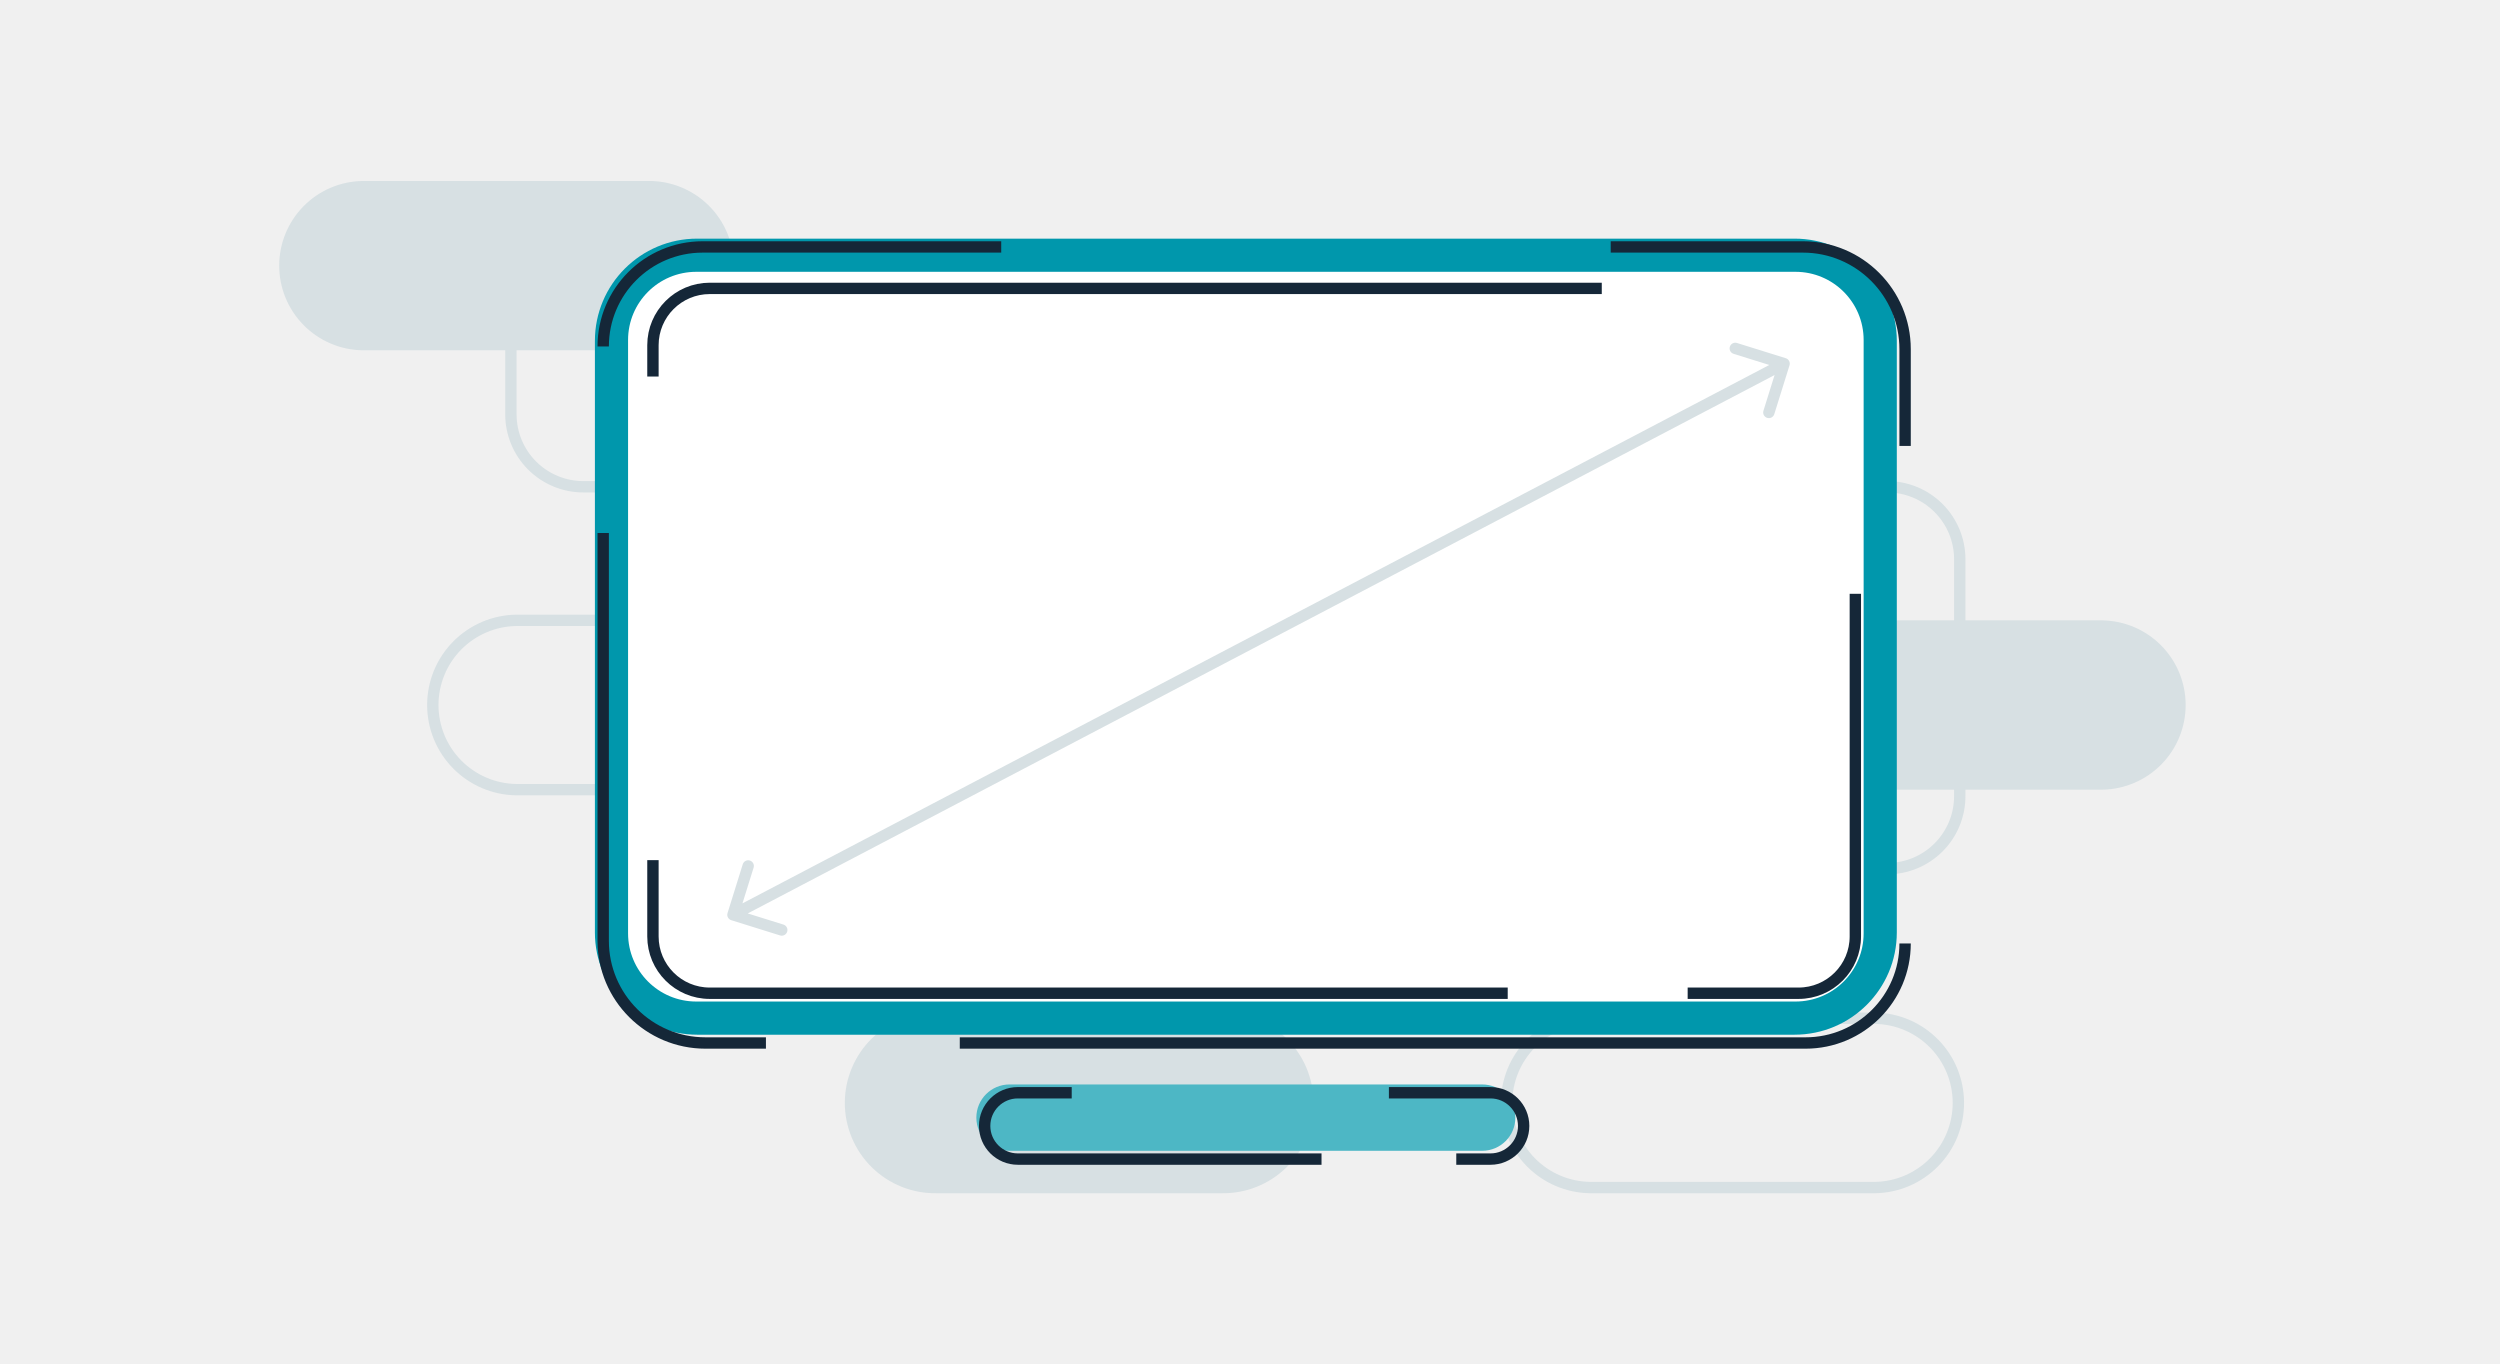
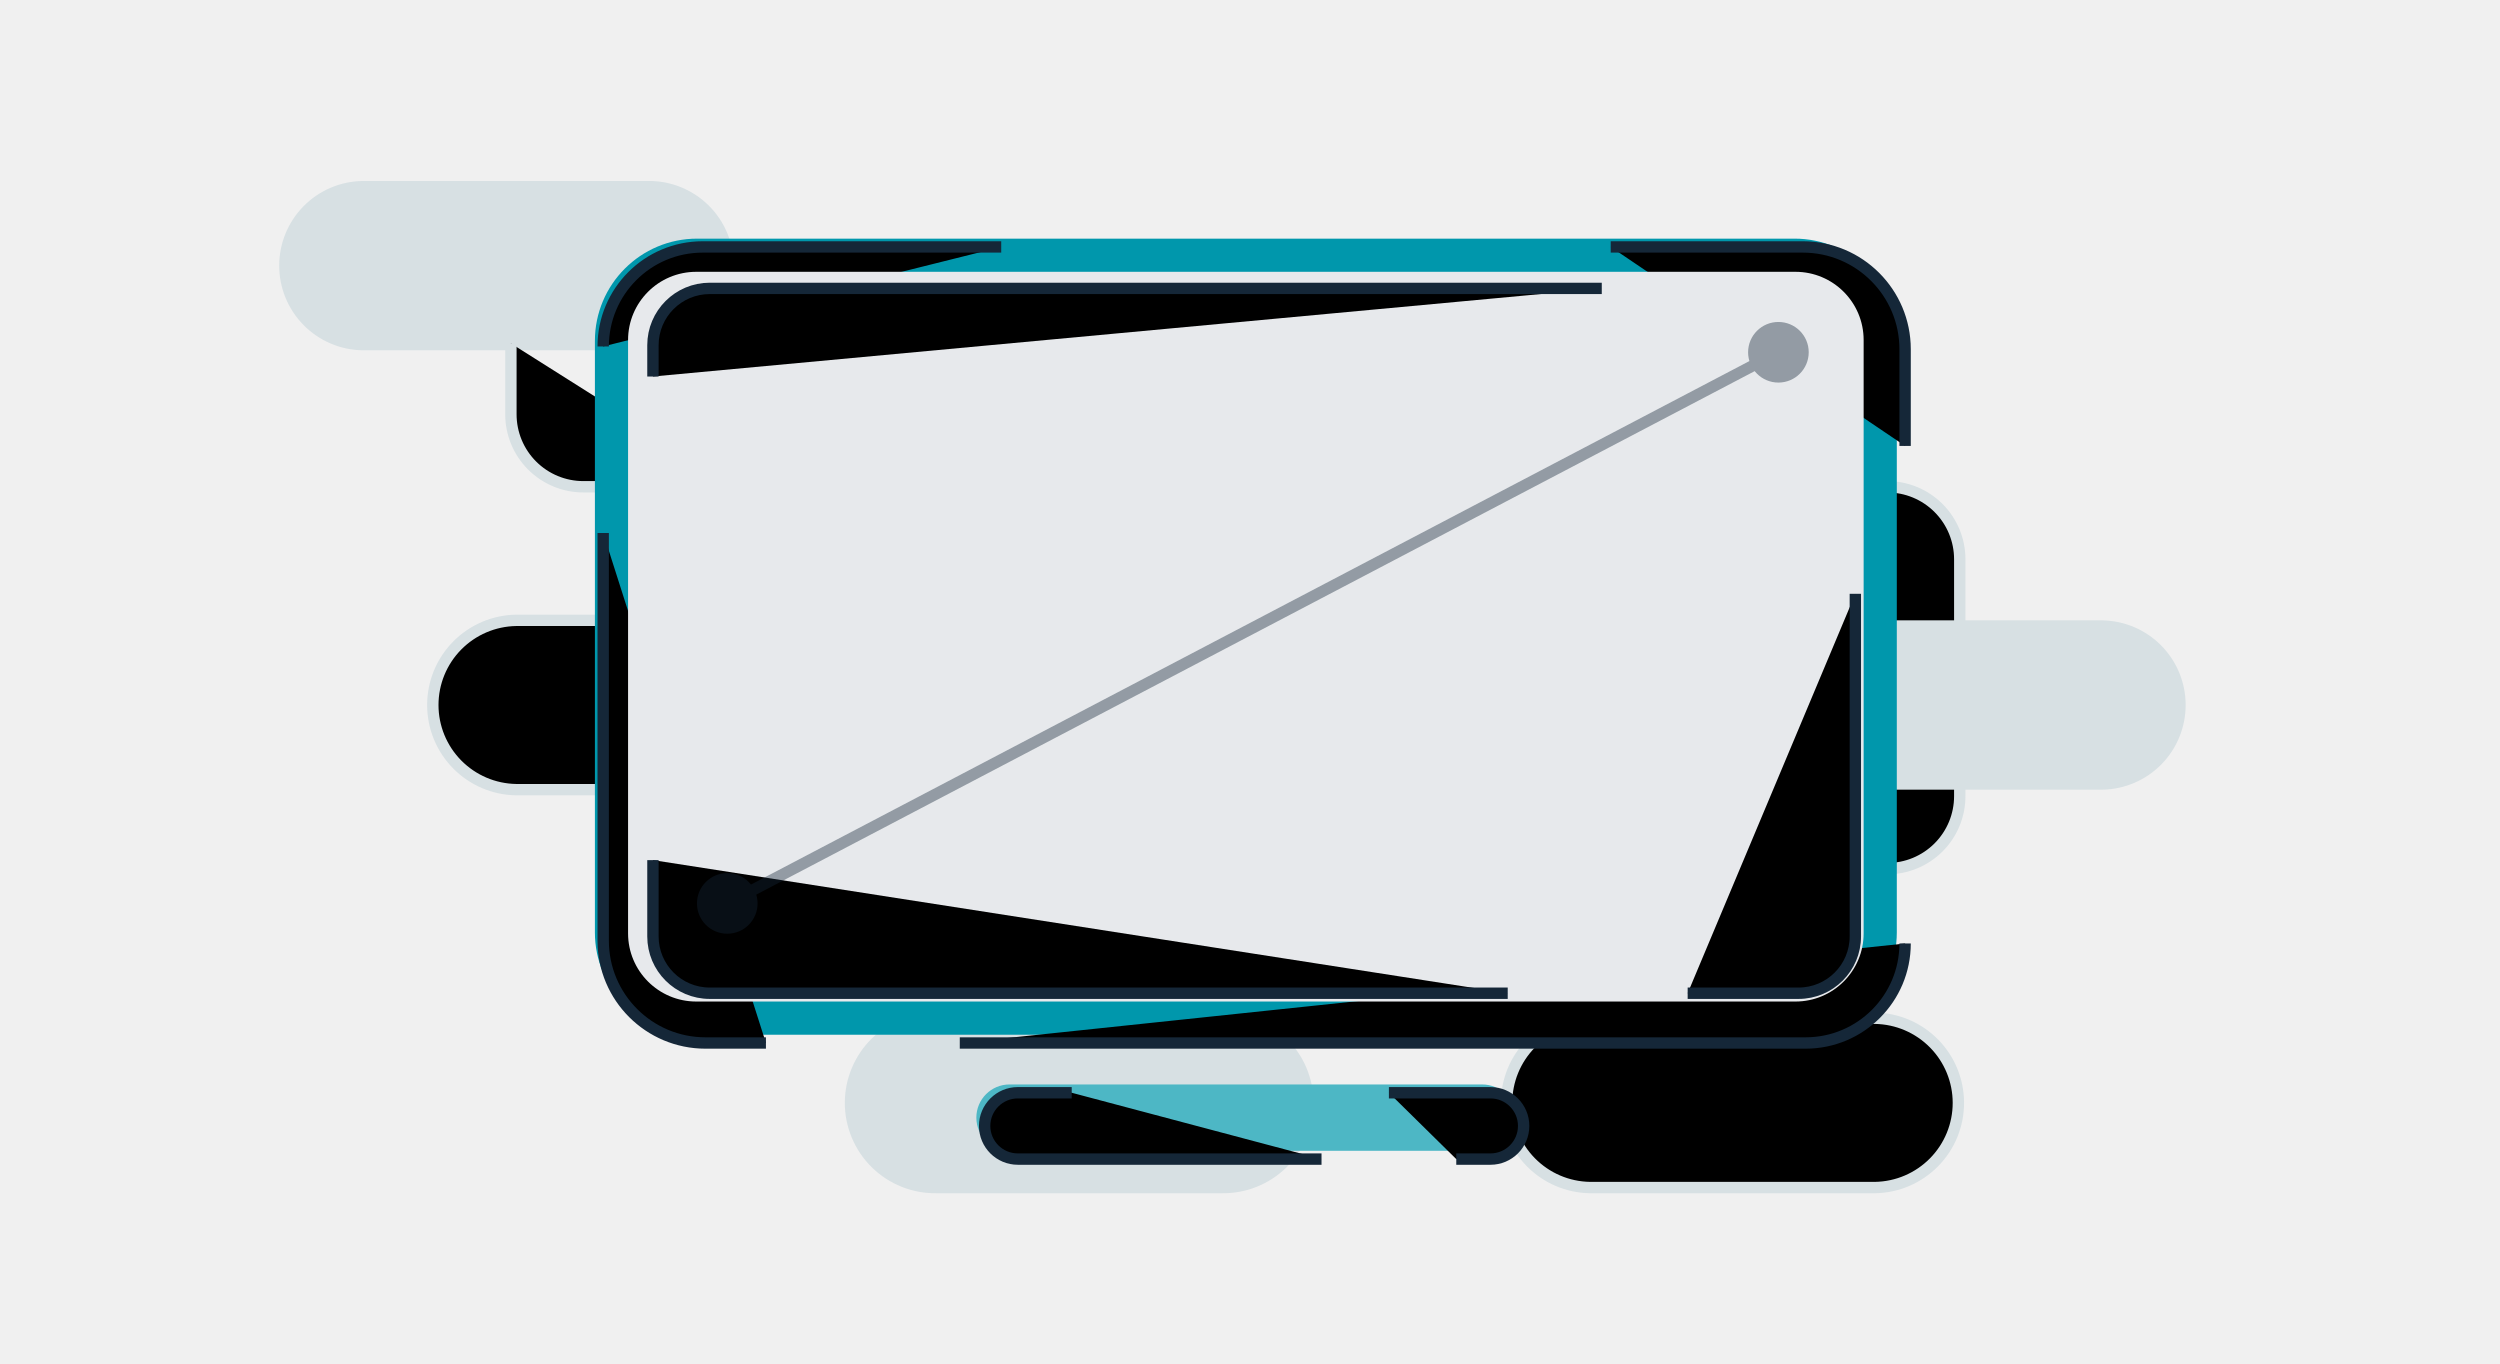
- <svg xmlns="http://www.w3.org/2000/svg" width="220" height="120" viewBox="0 0 220 120" fill="none">
+ <svg xmlns="http://www.w3.org/2000/svg" width="220" height="120" viewBox="0 0 220 120">
  <g clip-path="url(#clip0_8_9)">
    <path d="M56.999 30.826H31.899C29.944 30.794 28.08 29.995 26.709 28.601C25.338 27.208 24.57 25.331 24.57 23.376C24.57 21.421 25.338 19.544 26.709 18.151C28.08 16.757 29.944 15.958 31.899 15.926H56.999C57.988 15.91 58.97 16.09 59.888 16.458C60.806 16.825 61.642 17.371 62.346 18.064C63.051 18.758 63.611 19.584 63.993 20.497C64.375 21.408 64.572 22.387 64.572 23.376C64.572 24.365 64.375 25.344 63.993 26.256C63.611 27.168 63.051 27.994 62.346 28.688C61.642 29.381 60.806 29.927 59.888 30.294C58.97 30.662 57.988 30.842 56.999 30.826Z" fill="#D7E0E3" />
    <path d="M165.008 104.505H139.908C137.953 104.473 136.089 103.674 134.718 102.28C133.347 100.887 132.579 99.01 132.579 97.055C132.579 95.1 133.347 93.223 134.718 91.83C136.089 90.436 137.953 89.637 139.908 89.605H165.008C166.963 89.637 168.827 90.436 170.198 91.83C171.569 93.223 172.337 95.1 172.337 97.055C172.337 99.01 171.569 100.887 170.198 102.28C168.827 103.674 166.963 104.473 165.008 104.505Z" stroke="#D7E0E3" stroke-miterlimit="10" />
    <path d="M70.517 69.49H45.417C43.462 69.458 41.599 68.659 40.227 67.265C38.856 65.872 38.088 63.995 38.088 62.04C38.088 60.085 38.856 58.208 40.227 56.815C41.599 55.421 43.462 54.622 45.417 54.59H70.517C72.472 54.622 74.336 55.421 75.707 56.815C77.078 58.208 77.846 60.085 77.846 62.04C77.846 63.995 77.078 65.872 75.707 67.265C74.336 68.659 72.472 69.458 70.517 69.49Z" stroke="#D7E0E3" stroke-miterlimit="10" />
    <path d="M107.517 104.505H82.417C81.428 104.521 80.446 104.34 79.528 103.973C78.61 103.606 77.775 103.06 77.07 102.367C76.365 101.673 75.805 100.846 75.423 99.934C75.041 99.023 74.844 98.044 74.844 97.055C74.844 96.066 75.041 95.087 75.423 94.175C75.805 93.263 76.365 92.437 77.07 91.743C77.775 91.05 78.61 90.504 79.528 90.137C80.446 89.769 81.428 89.589 82.417 89.605H107.517C108.506 89.589 109.488 89.769 110.406 90.137C111.324 90.504 112.16 91.05 112.864 91.743C113.569 92.437 114.129 93.263 114.511 94.175C114.893 95.087 115.09 96.066 115.09 97.055C115.09 98.044 114.893 99.023 114.511 99.934C114.129 100.846 113.569 101.673 112.864 102.367C112.16 103.06 111.324 103.606 110.406 103.973C109.488 104.34 108.506 104.521 107.517 104.505Z" fill="#D7E0E3" stroke="#D7E0E3" />
    <path d="M44.959 30.219V36.458C44.959 37.296 45.124 38.125 45.444 38.899C45.765 39.673 46.234 40.376 46.827 40.968C47.419 41.56 48.122 42.03 48.896 42.351C49.67 42.671 50.499 42.836 51.337 42.836H166.081C166.919 42.836 167.748 43.001 168.522 43.321C169.296 43.642 169.999 44.111 170.591 44.704C171.183 45.296 171.653 45.999 171.974 46.773C172.294 47.547 172.459 48.376 172.459 49.214V70.063C172.459 70.901 172.294 71.73 171.974 72.504C171.653 73.278 171.183 73.981 170.591 74.573C169.999 75.165 169.296 75.635 168.522 75.956C167.748 76.276 166.919 76.441 166.081 76.441H145.337C144.499 76.441 143.67 76.606 142.896 76.927C142.122 77.247 141.419 77.717 140.827 78.309C140.235 78.901 139.765 79.604 139.444 80.378C139.124 81.152 138.959 81.981 138.959 82.819V89.605" stroke="#D7E0E3" stroke-miterlimit="10" />
    <path d="M185.009 69.492H159.909C157.954 69.46 156.09 68.661 154.719 67.267C153.348 65.874 152.58 63.997 152.58 62.042C152.58 60.087 153.348 58.21 154.719 56.817C156.09 55.423 157.954 54.624 159.909 54.592H185.009C186.964 54.624 188.828 55.423 190.199 56.817C191.57 58.21 192.338 60.087 192.338 62.042C192.338 63.997 191.57 65.874 190.199 67.267C188.828 68.661 186.964 69.46 185.009 69.492Z" fill="#D7E0E3" />
    <rect x="52.351" y="21" width="114.568" height="70.054" rx="9" fill="#0097AC" />
    <path d="M88.108 21.73H61.838C57.002 21.73 53.081 25.65 53.081 30.486V30.486M141.743 21.73H158.649C163.619 21.73 167.649 25.759 167.649 30.73V39.243M84.46 91.784H158.892C163.728 91.784 167.649 87.863 167.649 83.027V83.027M53.081 46.905V82.784C53.081 87.754 57.111 91.784 62.081 91.784H67.402" stroke="#152738" />
-     <rect x="55.27" y="23.919" width="108.73" height="64.216" rx="6" fill="white" />
+     <rect x="55.27" y="23.919" width="108.73" height="64.216" rx="6" fill="#E7E9EC" />
    <rect x="85.919" y="95.432" width="47.432" height="5.838" rx="2.919" fill="#4DB7C5" />
    <path d="M122.223 96.162H131.162C132.774 96.162 134.081 97.469 134.081 99.081V99.081C134.081 100.693 132.774 102 131.162 102H128.152M94.311 96.162H89.568C87.956 96.162 86.649 97.469 86.649 99.081V99.081C86.649 100.693 87.956 102 89.568 102H92.578H98.507H110.365H116.294" stroke="#152738" />
    <path d="M140.956 25.378H62.459C59.698 25.378 57.459 27.617 57.459 30.378V33.132M148.514 87.405H158.27C161.032 87.405 163.27 85.167 163.27 82.405V52.257M57.459 75.689V82.405C57.459 85.167 59.698 87.405 62.459 87.405H132.679" stroke="#152738" />
-     <path d="M64.023 80.351C63.94 80.615 64.087 80.895 64.351 80.977L68.647 82.318C68.91 82.4 69.191 82.253 69.273 81.989C69.355 81.726 69.208 81.445 68.945 81.363L65.126 80.172L66.318 76.353C66.4 76.09 66.253 75.809 65.989 75.727C65.726 75.645 65.445 75.792 65.363 76.055L64.023 80.351ZM157.477 32.149C157.56 31.885 157.413 31.605 157.149 31.523L152.853 30.182C152.59 30.1 152.309 30.247 152.227 30.511C152.145 30.774 152.292 31.055 152.555 31.137L156.374 32.328L155.182 36.147C155.1 36.41 155.247 36.691 155.511 36.773C155.774 36.855 156.055 36.708 156.137 36.445L157.477 32.149ZM64.732 80.943L157.232 32.443L156.768 31.557L64.268 80.057L64.732 80.943Z" fill="#D7E0E3" />
+     <path d="M61.333 79.5C61.333 80.973 62.527 82.167 64 82.167C65.473 82.167 66.667 80.973 66.667 79.5C66.667 78.027 65.473 76.833 64 76.833C62.527 76.833 61.333 78.027 61.333 79.5ZM153.833 31C153.833 32.473 155.027 33.667 156.5 33.667C157.973 33.667 159.167 32.473 159.167 31C159.167 29.527 157.973 28.333 156.5 28.333C155.027 28.333 153.833 29.527 153.833 31ZM64.232 79.943L156.732 31.443L156.268 30.557L63.768 79.057L64.232 79.943Z" fill="#152738" fill-opacity="0.4" />
  </g>
  <defs>
    <clipPath id="clip0_8_9">
      <rect width="220" height="120" fill="white" />
    </clipPath>
  </defs>
</svg>
